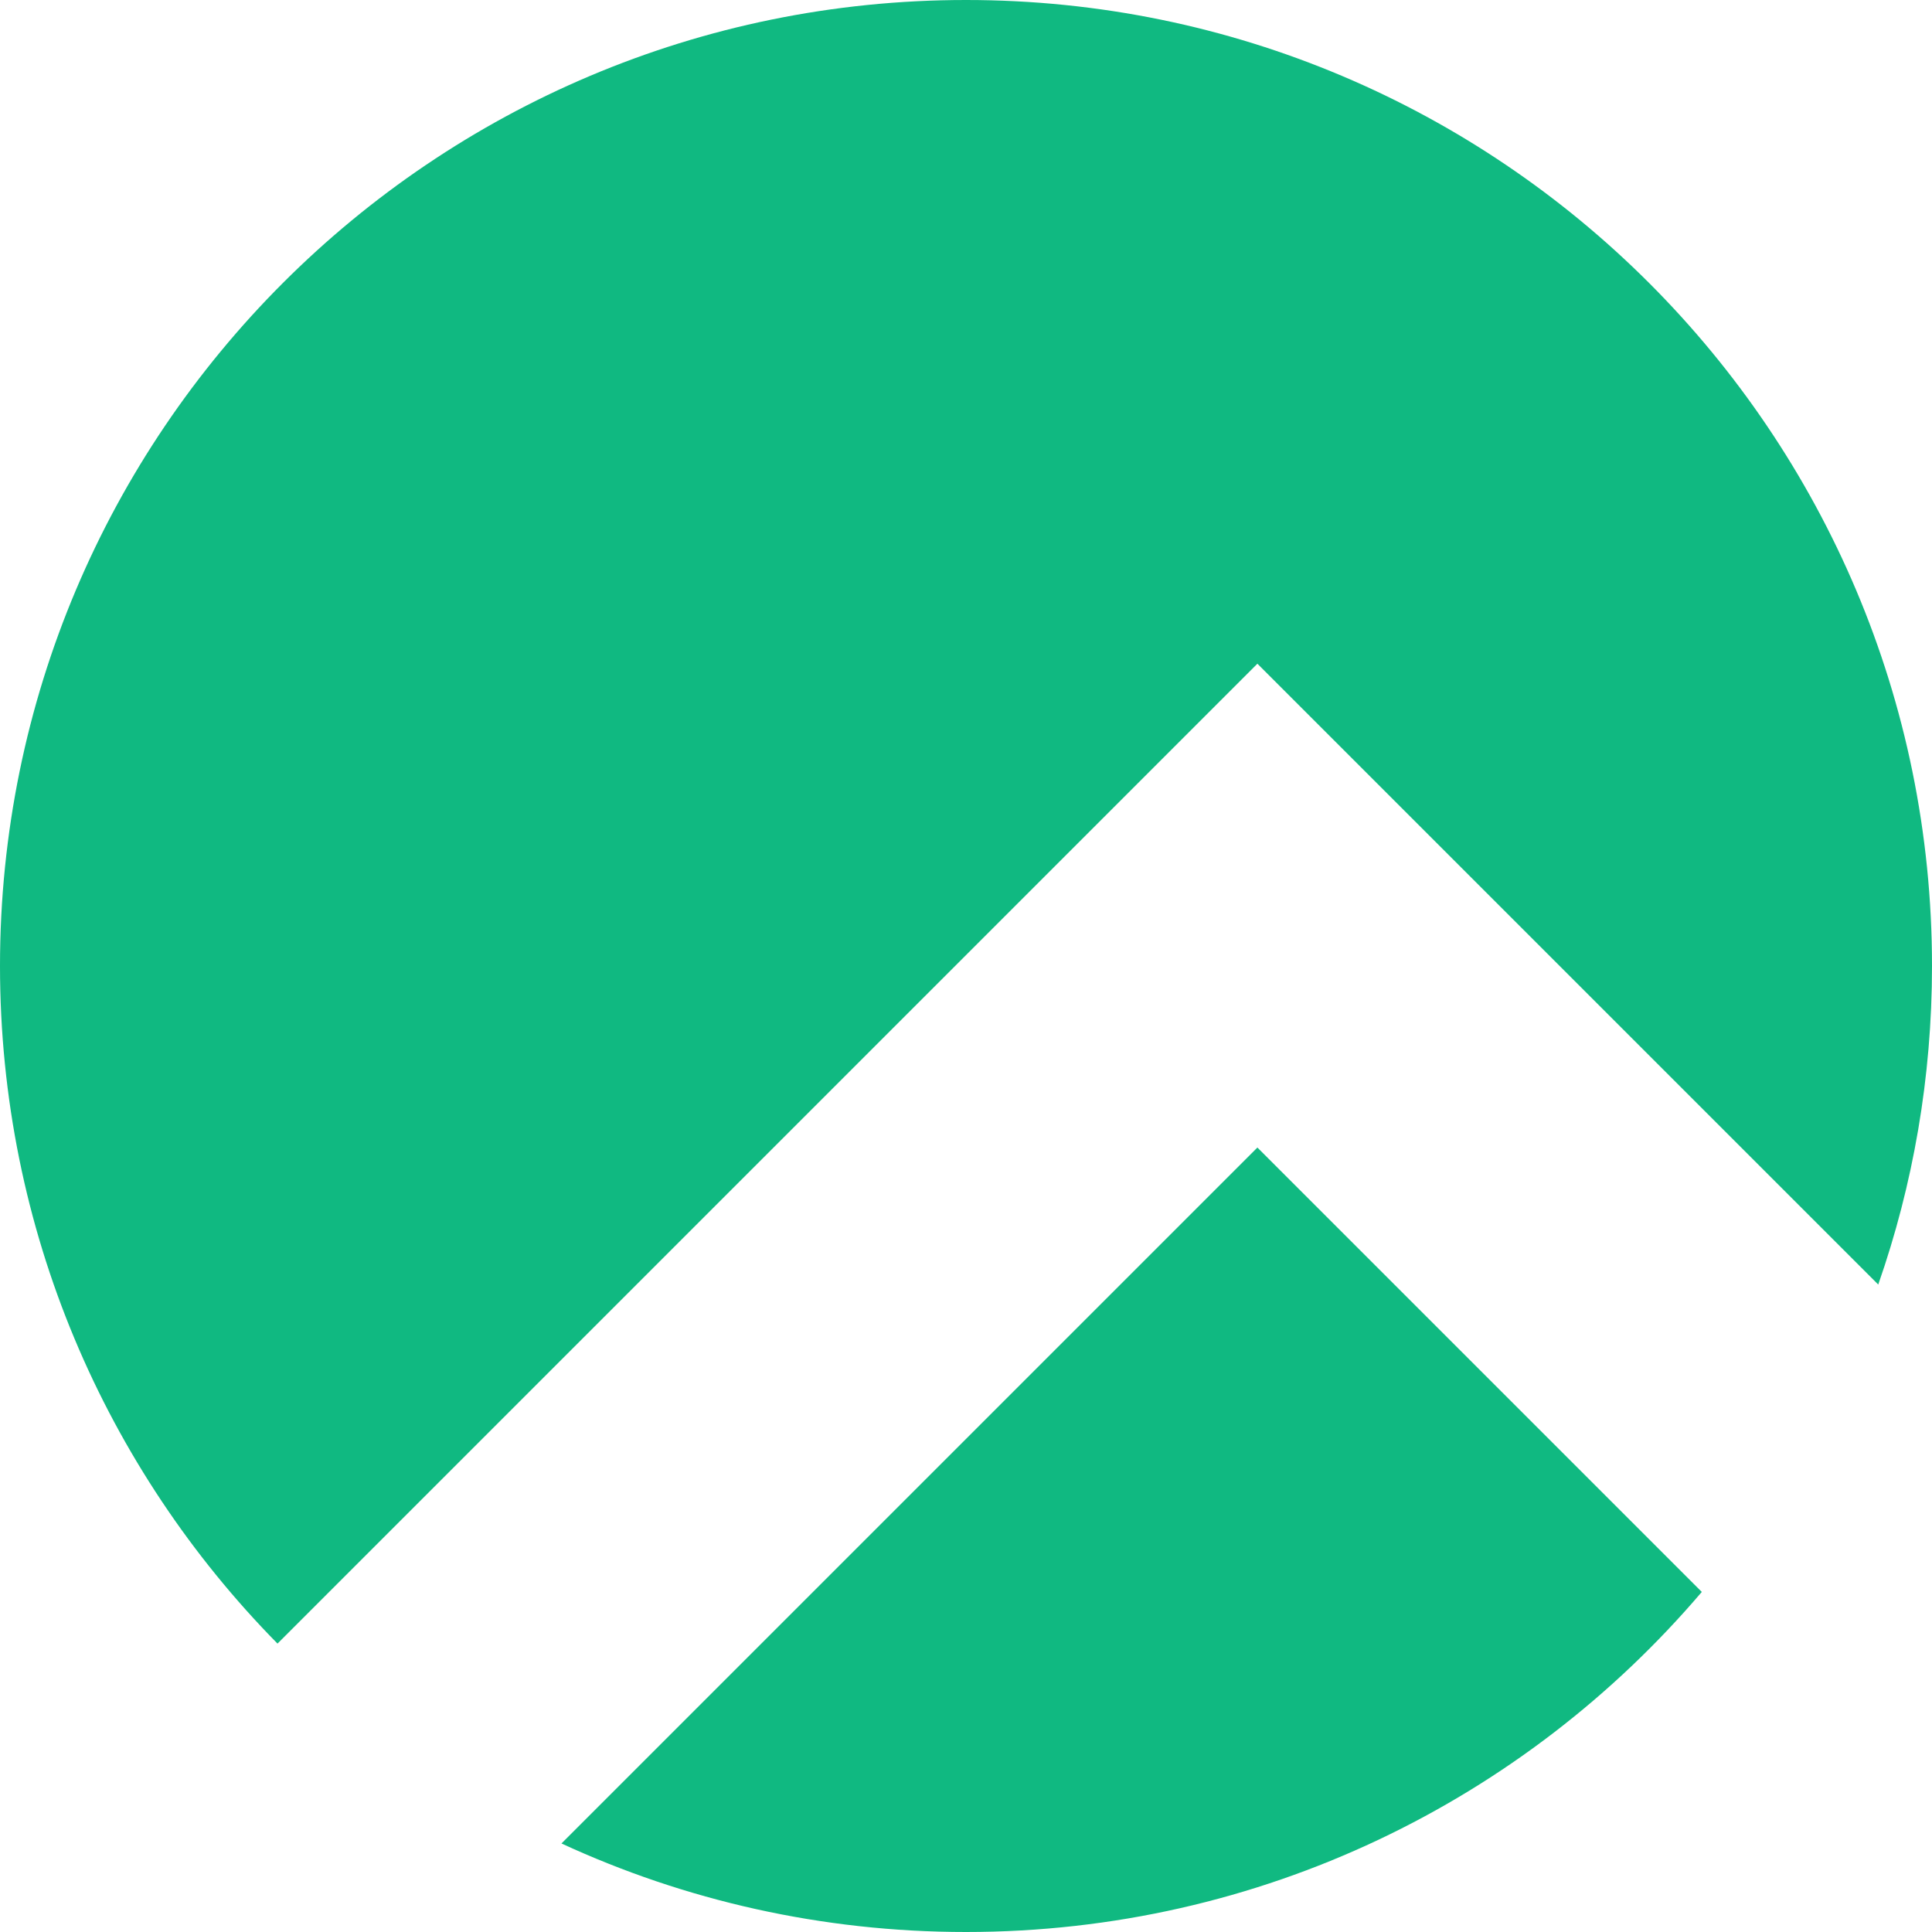
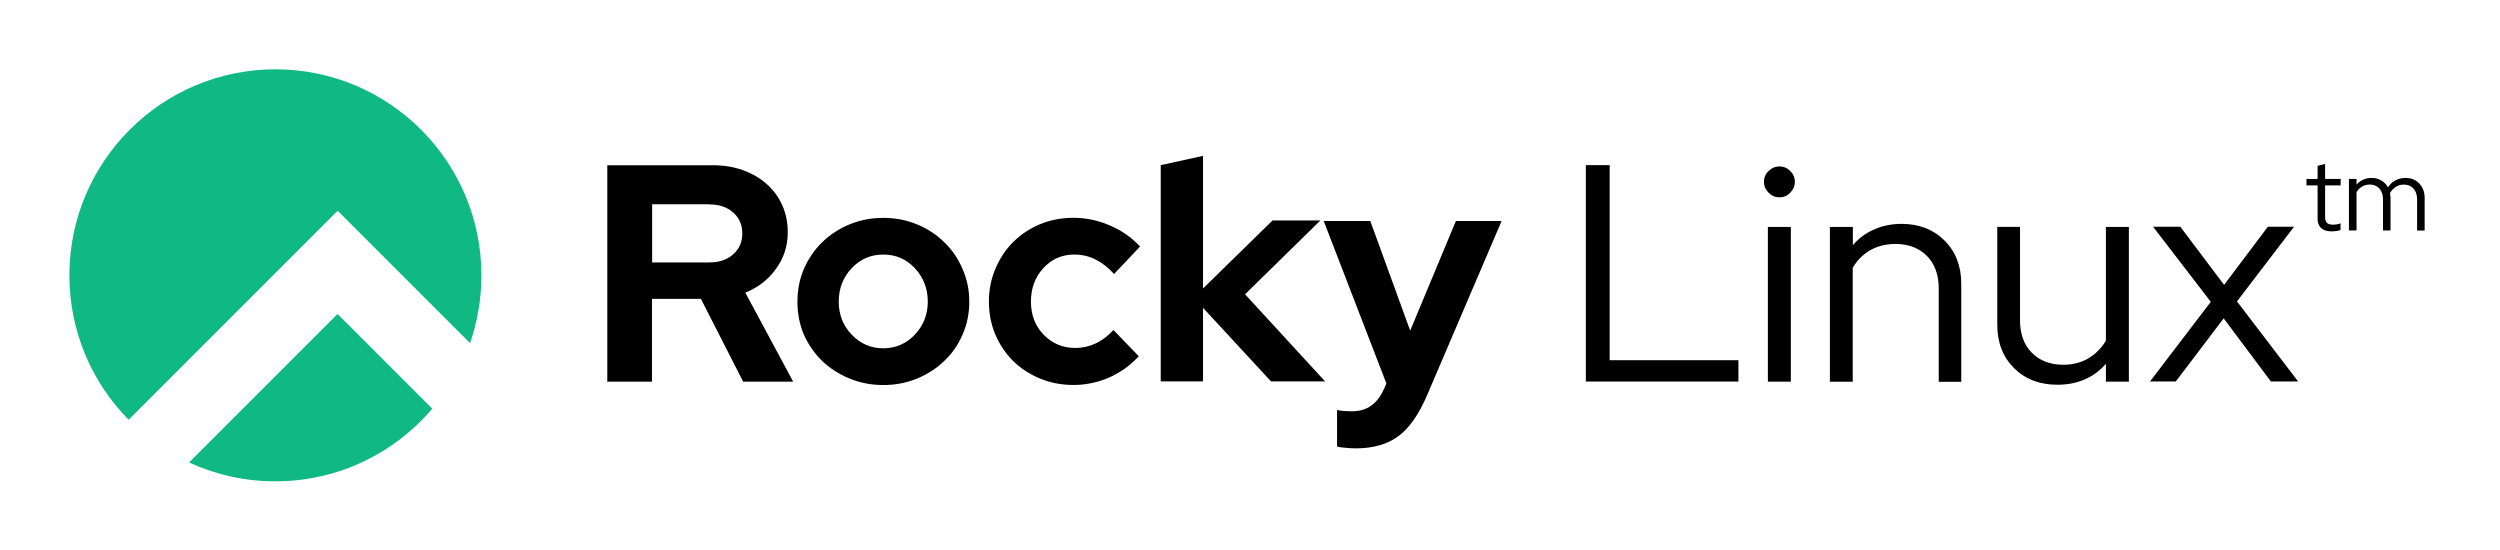
- <svg xmlns="http://www.w3.org/2000/svg" width="4096" height="4096" viewBox="0 0 192 192" fill="none">
-   <path fill-rule="evenodd" clip-rule="evenodd" d="M186.658 127.658C190.119 117.746 192 107.093 192 96C192 42.981 149.019 0 96 0C42.981 0 0 42.981 0 96C0 122.234 10.523 146.011 27.578 163.338L124.958 65.958L149 90L186.658 127.658ZM169.122 158.205L124.958 114.042L55.798 183.202C68.027 188.849 81.645 192 96 192C125.288 192 151.514 178.884 169.122 158.205Z" fill="#10B981" />
+ <svg xmlns="http://www.w3.org/2000/svg" width="1165" height="256" fill="none" version="1.1" viewBox="0 0 1165 256">
+   <path d="m219 160c3.46-9.91 5.34-20.6 5.34-31.7 0-53-43-96-96-96-53 0-96 43-96 96 0 26.2 10.5 50 27.6 67.3l97.4-97.4 61.7 61.7zm-17.5 30.5-44.2-44.2-69.2 69.2c12.2 5.65 25.8 8.8 40.2 8.8 29.3 0 55.5-13.1 73.1-33.8z" clip-rule="evenodd" fill="#10B981" fill-rule="evenodd" />
+   <path d="m283 178v-101h49.2c5.09 0 9.74 0.768 14 2.3 4.32 1.54 8.02 3.7 11.1 6.48 3.07 2.69 5.47 5.95 7.2 9.79s2.59 8.06 2.59 12.7c0 6.34-1.82 12-5.47 17-3.55 4.99-8.3 8.69-14.3 11.1l22.3 41.5h-23.3l-19.7-38.6h-22.8v38.6h-20.9zm47.4-82.8h-26.5v27.1h26.5c4.7 0 8.45-1.25 11.2-3.74 2.88-2.5 4.32-5.76 4.32-9.79s-1.44-7.3-4.32-9.79c-2.78-2.5-6.53-3.74-11.2-3.74zm41.2 45.4c0-5.47 1.01-10.6 3.02-15.3 2.11-4.8 4.94-8.93 8.5-12.4 3.65-3.55 7.92-6.34 12.8-8.35s10.1-3.02 15.7-3.02 10.8 1.01 15.7 3.02 9.12 4.8 12.7 8.35c3.65 3.46 6.48 7.58 8.5 12.4 2.11 4.7 3.17 9.79 3.17 15.3s-1.06 10.6-3.17 15.4c-2.02 4.7-4.85 8.78-8.5 12.2-3.55 3.46-7.78 6.19-12.7 8.21s-10.1 3.02-15.7 3.02-10.8-1.01-15.7-3.02-9.17-4.75-12.8-8.21c-3.55-3.46-6.38-7.54-8.5-12.2-2.02-4.8-3.02-9.94-3.02-15.4zm40 21.7c5.76 0 10.7-2.11 14.7-6.34s6.05-9.36 6.05-15.4c0-6.14-2.02-11.3-6.05-15.6s-8.93-6.34-14.7-6.34-10.7 2.11-14.7 6.34-6.05 9.41-6.05 15.6c0 6.05 2.02 11.2 6.05 15.4s8.93 6.34 14.7 6.34zm89.4-0.144c3.36 0 6.48-0.672 9.36-2.02 2.98-1.34 5.81-3.46 8.5-6.34l11.8 12.2c-3.84 4.22-8.45 7.54-13.8 9.94-5.38 2.3-10.9 3.46-16.7 3.46-5.47 0-10.7-1.01-15.6-3.02-4.8-2.02-8.98-4.75-12.5-8.21-3.46-3.46-6.19-7.54-8.21-12.2-2.02-4.8-3.02-9.94-3.02-15.4s1.01-10.6 3.02-15.3c2.02-4.8 4.75-8.93 8.21-12.4 3.55-3.55 7.73-6.34 12.5-8.35 4.9-2.02 10.1-3.02 15.6-3.02 5.95 0 11.7 1.2 17.1 3.6 5.47 2.3 10.1 5.57 14 9.79l-12.1 12.8c-2.69-2.98-5.57-5.23-8.64-6.77s-6.38-2.3-9.94-2.3c-5.66 0-10.5 2.11-14.4 6.34-3.84 4.22-5.76 9.41-5.76 15.6s1.97 11.3 5.9 15.4c4.03 4.13 8.93 6.19 14.7 6.19zm39.9 15.8v-101l19.7-4.32v61.8l32.4-31.7h22.3l-35.1 34.4 37.3 40.6h-25.2l-31.7-34.3v34.3h-19.7zm104 3.46 1.15-2.74-29.2-75.7h21.7l18.6 51.1 21.3-51.1h21.3l-34.6 80.9c-3.84 9.02-8.3 15.5-13.4 19.3s-11.7 5.76-19.9 5.76c-1.73 0-3.41-0.096-5.04-0.288-1.54-0.096-2.78-0.288-3.74-0.576v-17c0.96 0.192 1.97 0.336 3.02 0.432s2.35 0.144 3.89 0.144c3.55 0 6.53-0.864 8.93-2.59 2.5-1.73 4.46-4.27 5.9-7.63zm94.1-3.46v-101h11.1v90.9h60v9.94h-71.1zm90.2-86c-1.92 0-3.6-0.72-5.04-2.16s-2.16-3.12-2.16-5.04c0-2.02 0.72-3.7 2.16-5.04 1.44-1.44 3.12-2.16 5.04-2.16 2.02 0 3.7 0.72 5.04 2.16 1.44 1.34 2.16 3.02 2.16 5.04 0 1.92-0.72 3.6-2.16 5.04-1.34 1.44-3.02 2.16-5.04 2.16zm5.33 13.8v72.1h-10.7v-72.1h10.7zm18.2 72.1v-72.1h10.7v8.5c2.78-3.26 6.1-5.71 9.94-7.34 3.84-1.73 8.11-2.59 12.8-2.59 8.16 0 14.8 2.59 20 7.78s7.78 11.9 7.78 20.2v45.6h-10.5v-43.5c0-6.34-1.82-11.4-5.47-15.1s-8.54-5.62-14.7-5.62c-4.32 0-8.21 0.96-11.7 2.88-3.36 1.92-6.1 4.66-8.21 8.21v53.1h-10.7zm88.6-72.1v43.5c0 6.34 1.82 11.4 5.47 15.1s8.54 5.62 14.7 5.62c4.32 0 8.16-0.96 11.5-2.88 3.46-2.02 6.24-4.8 8.35-8.35v-53h10.7v72.1h-10.7v-8.35c-2.78 3.26-6.1 5.71-9.94 7.34-3.74 1.63-7.97 2.45-12.7 2.45-8.26 0-15-2.59-20.2-7.78s-7.78-11.9-7.78-20.2v-45.6h10.5zm60.5 72.1 28.4-37.2-26.9-35h12.7l20.4 27.1 20.4-27.1h12.2l-26.6 34.8 28.5 37.3h-12.7l-22-29.4-22.3 29.4h-12.1z" fill="currentColor" class="fill-black dark:fill-white" />
+   <path d="m1080 102v-15.6h-5.18v-3.02h5.18v-6.1l3.5-0.912v7.01h7.25v3.02h-7.25v14.7c0 1.28 0.29 2.21 0.87 2.78 0.57 0.544 1.52 0.816 2.83 0.816 0.67 0 1.26-0.048 1.78-0.144 0.54-0.096 1.12-0.256 1.72-0.48v3.12c-0.6 0.224-1.29 0.384-2.06 0.48-0.74 0.096-1.46 0.144-2.16 0.144-2.08 0-3.68-0.496-4.8-1.49s-1.68-2.43-1.68-4.32zm14.6 5.38v-24h3.55v2.64c0.89-1.02 1.93-1.79 3.12-2.3 1.18-0.544 2.49-0.816 3.93-0.816 1.67 0 3.16 0.4 4.47 1.2 1.34 0.768 2.38 1.82 3.12 3.17 0.99-1.47 2.17-2.56 3.55-3.26 1.41-0.736 2.98-1.1 4.7-1.1 2.6 0 4.71 0.864 6.34 2.59 1.66 1.73 2.5 3.97 2.5 6.72v15.2h-3.51v-14.5c0-2.11-0.56-3.79-1.68-5.04s-2.64-1.87-4.56-1.87c-1.31 0-2.51 0.336-3.6 1.01s-2.01 1.65-2.78 2.93c0.06 0.352 0.11 0.72 0.14 1.1 0.07 0.352 0.1 0.736 0.1 1.15v15.2h-3.51v-14.5c0-2.11-0.56-3.79-1.68-5.04s-2.62-1.87-4.51-1.87c-1.28 0-2.45 0.304-3.5 0.912-1.03 0.576-1.91 1.44-2.64 2.59v17.9h-3.55z" fill="currentColor" class="fill-black dark:fill-white" />
</svg>
